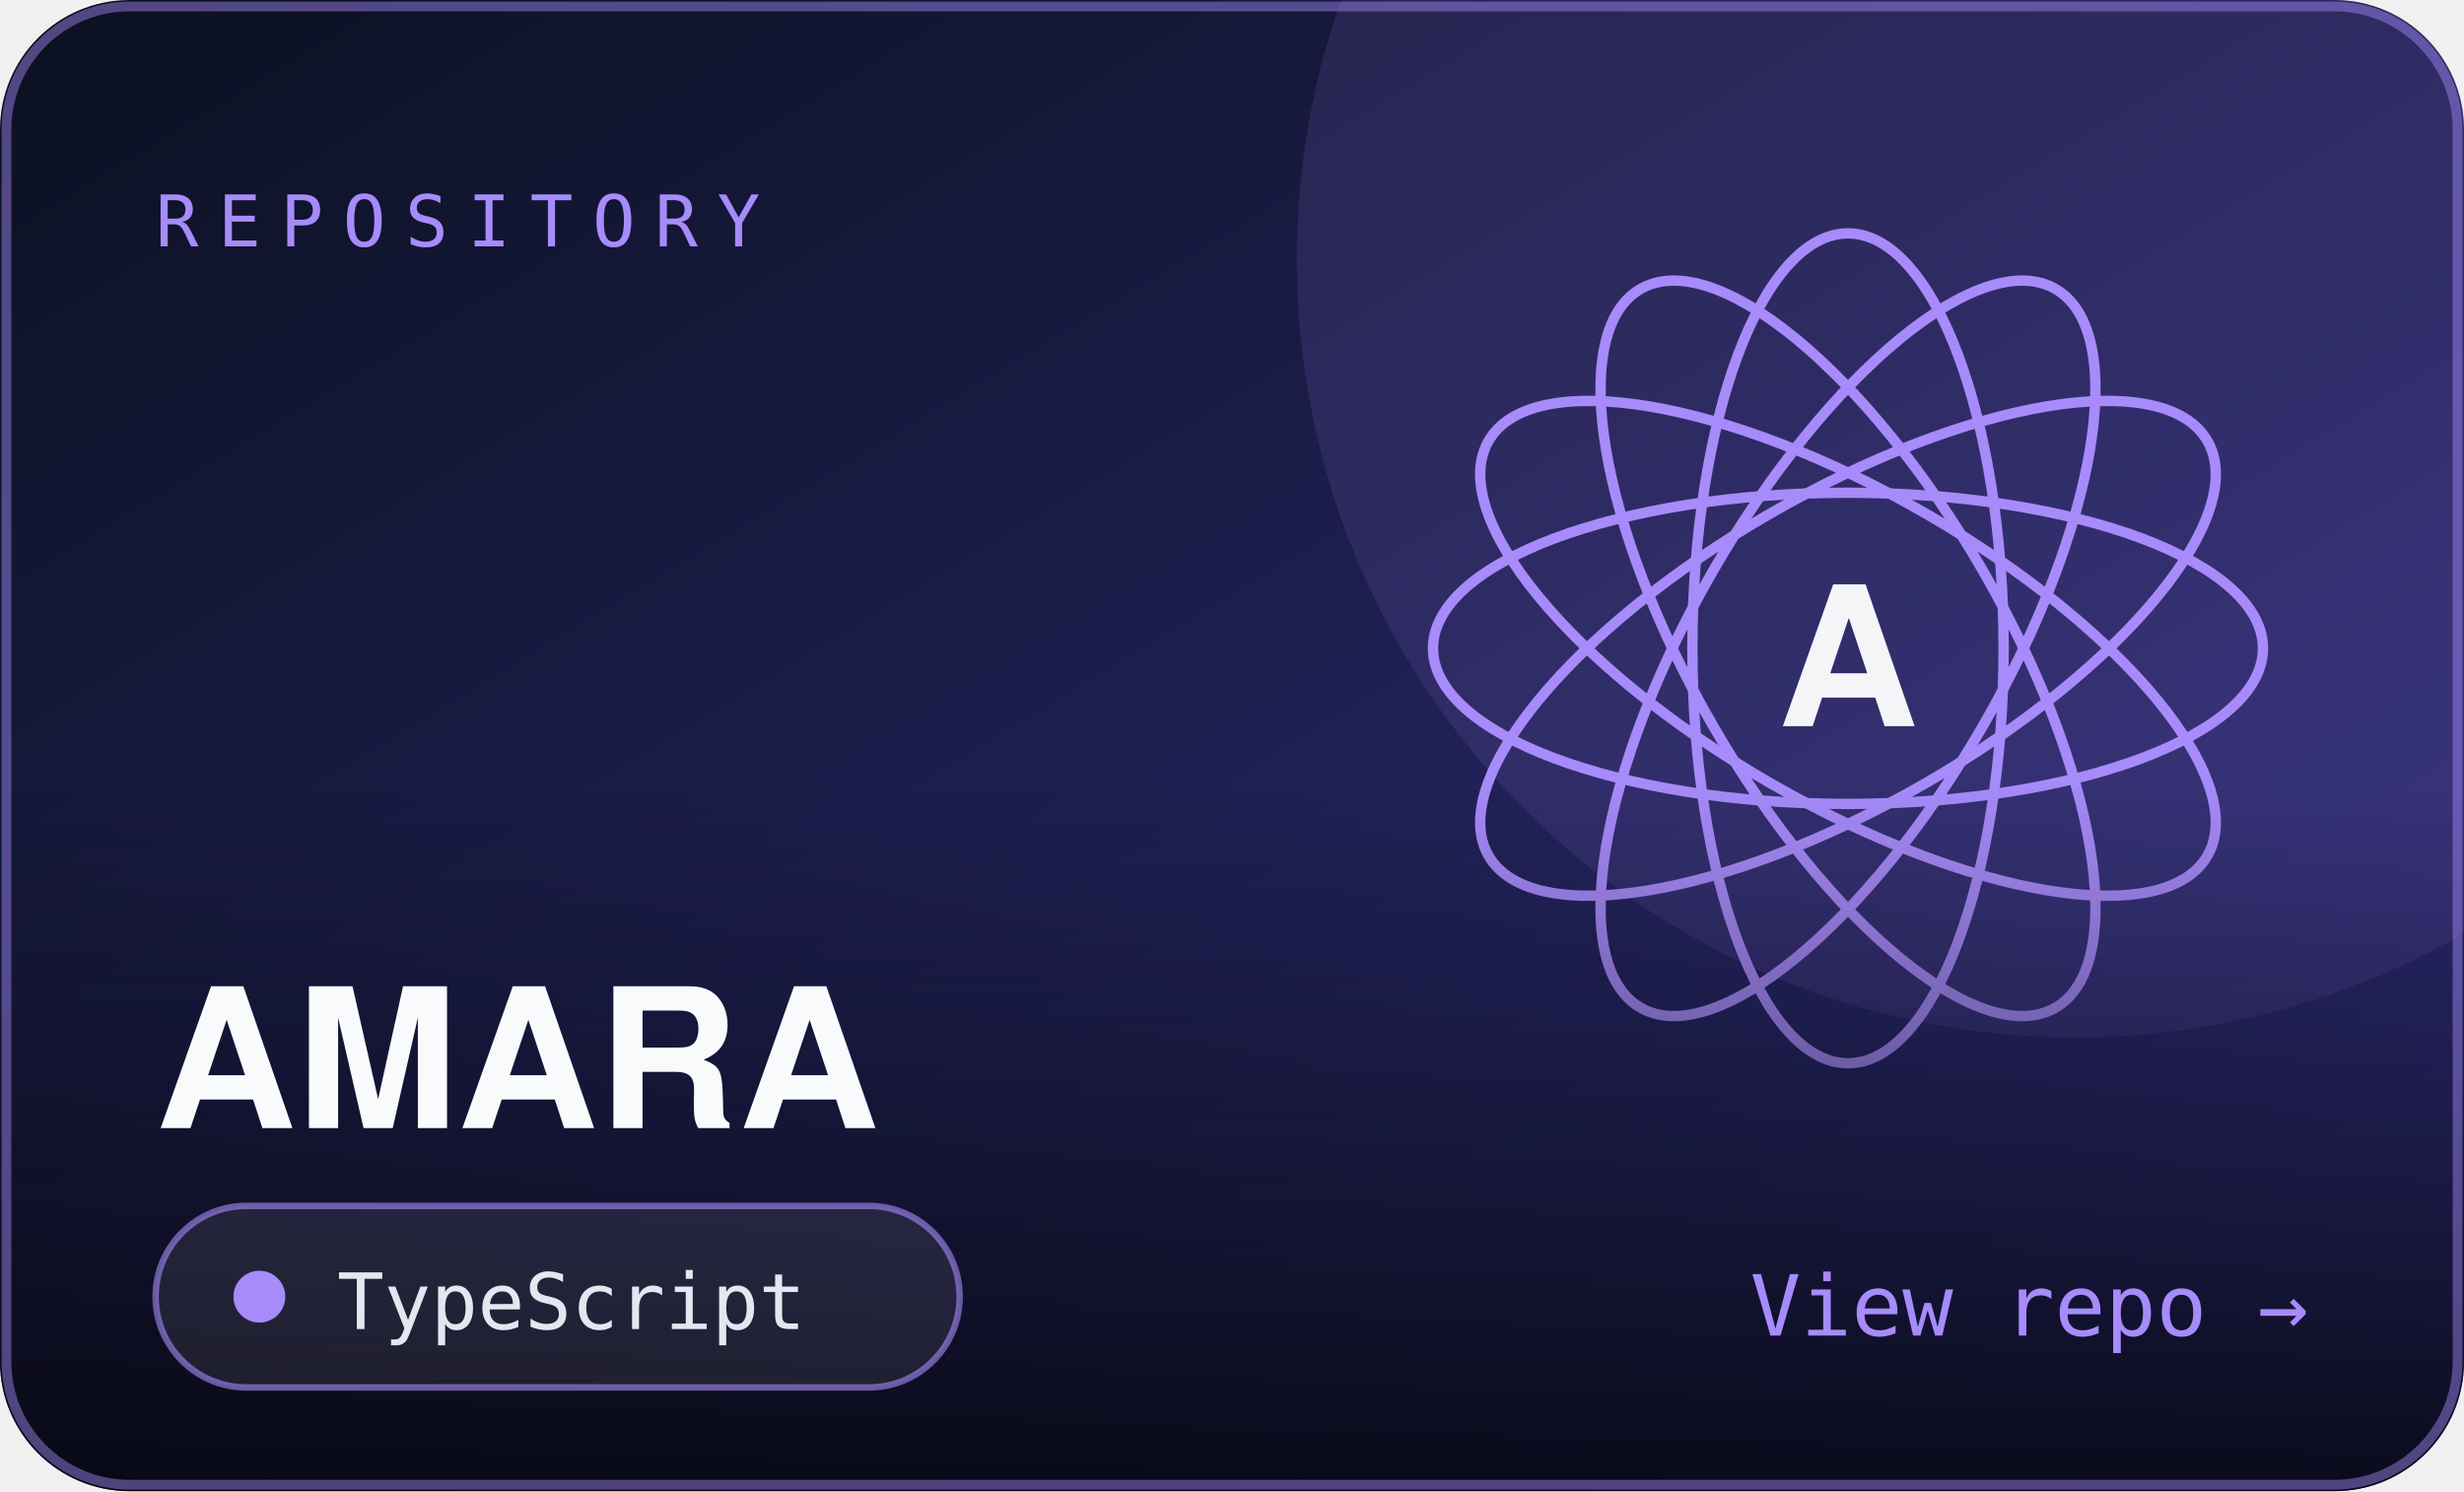
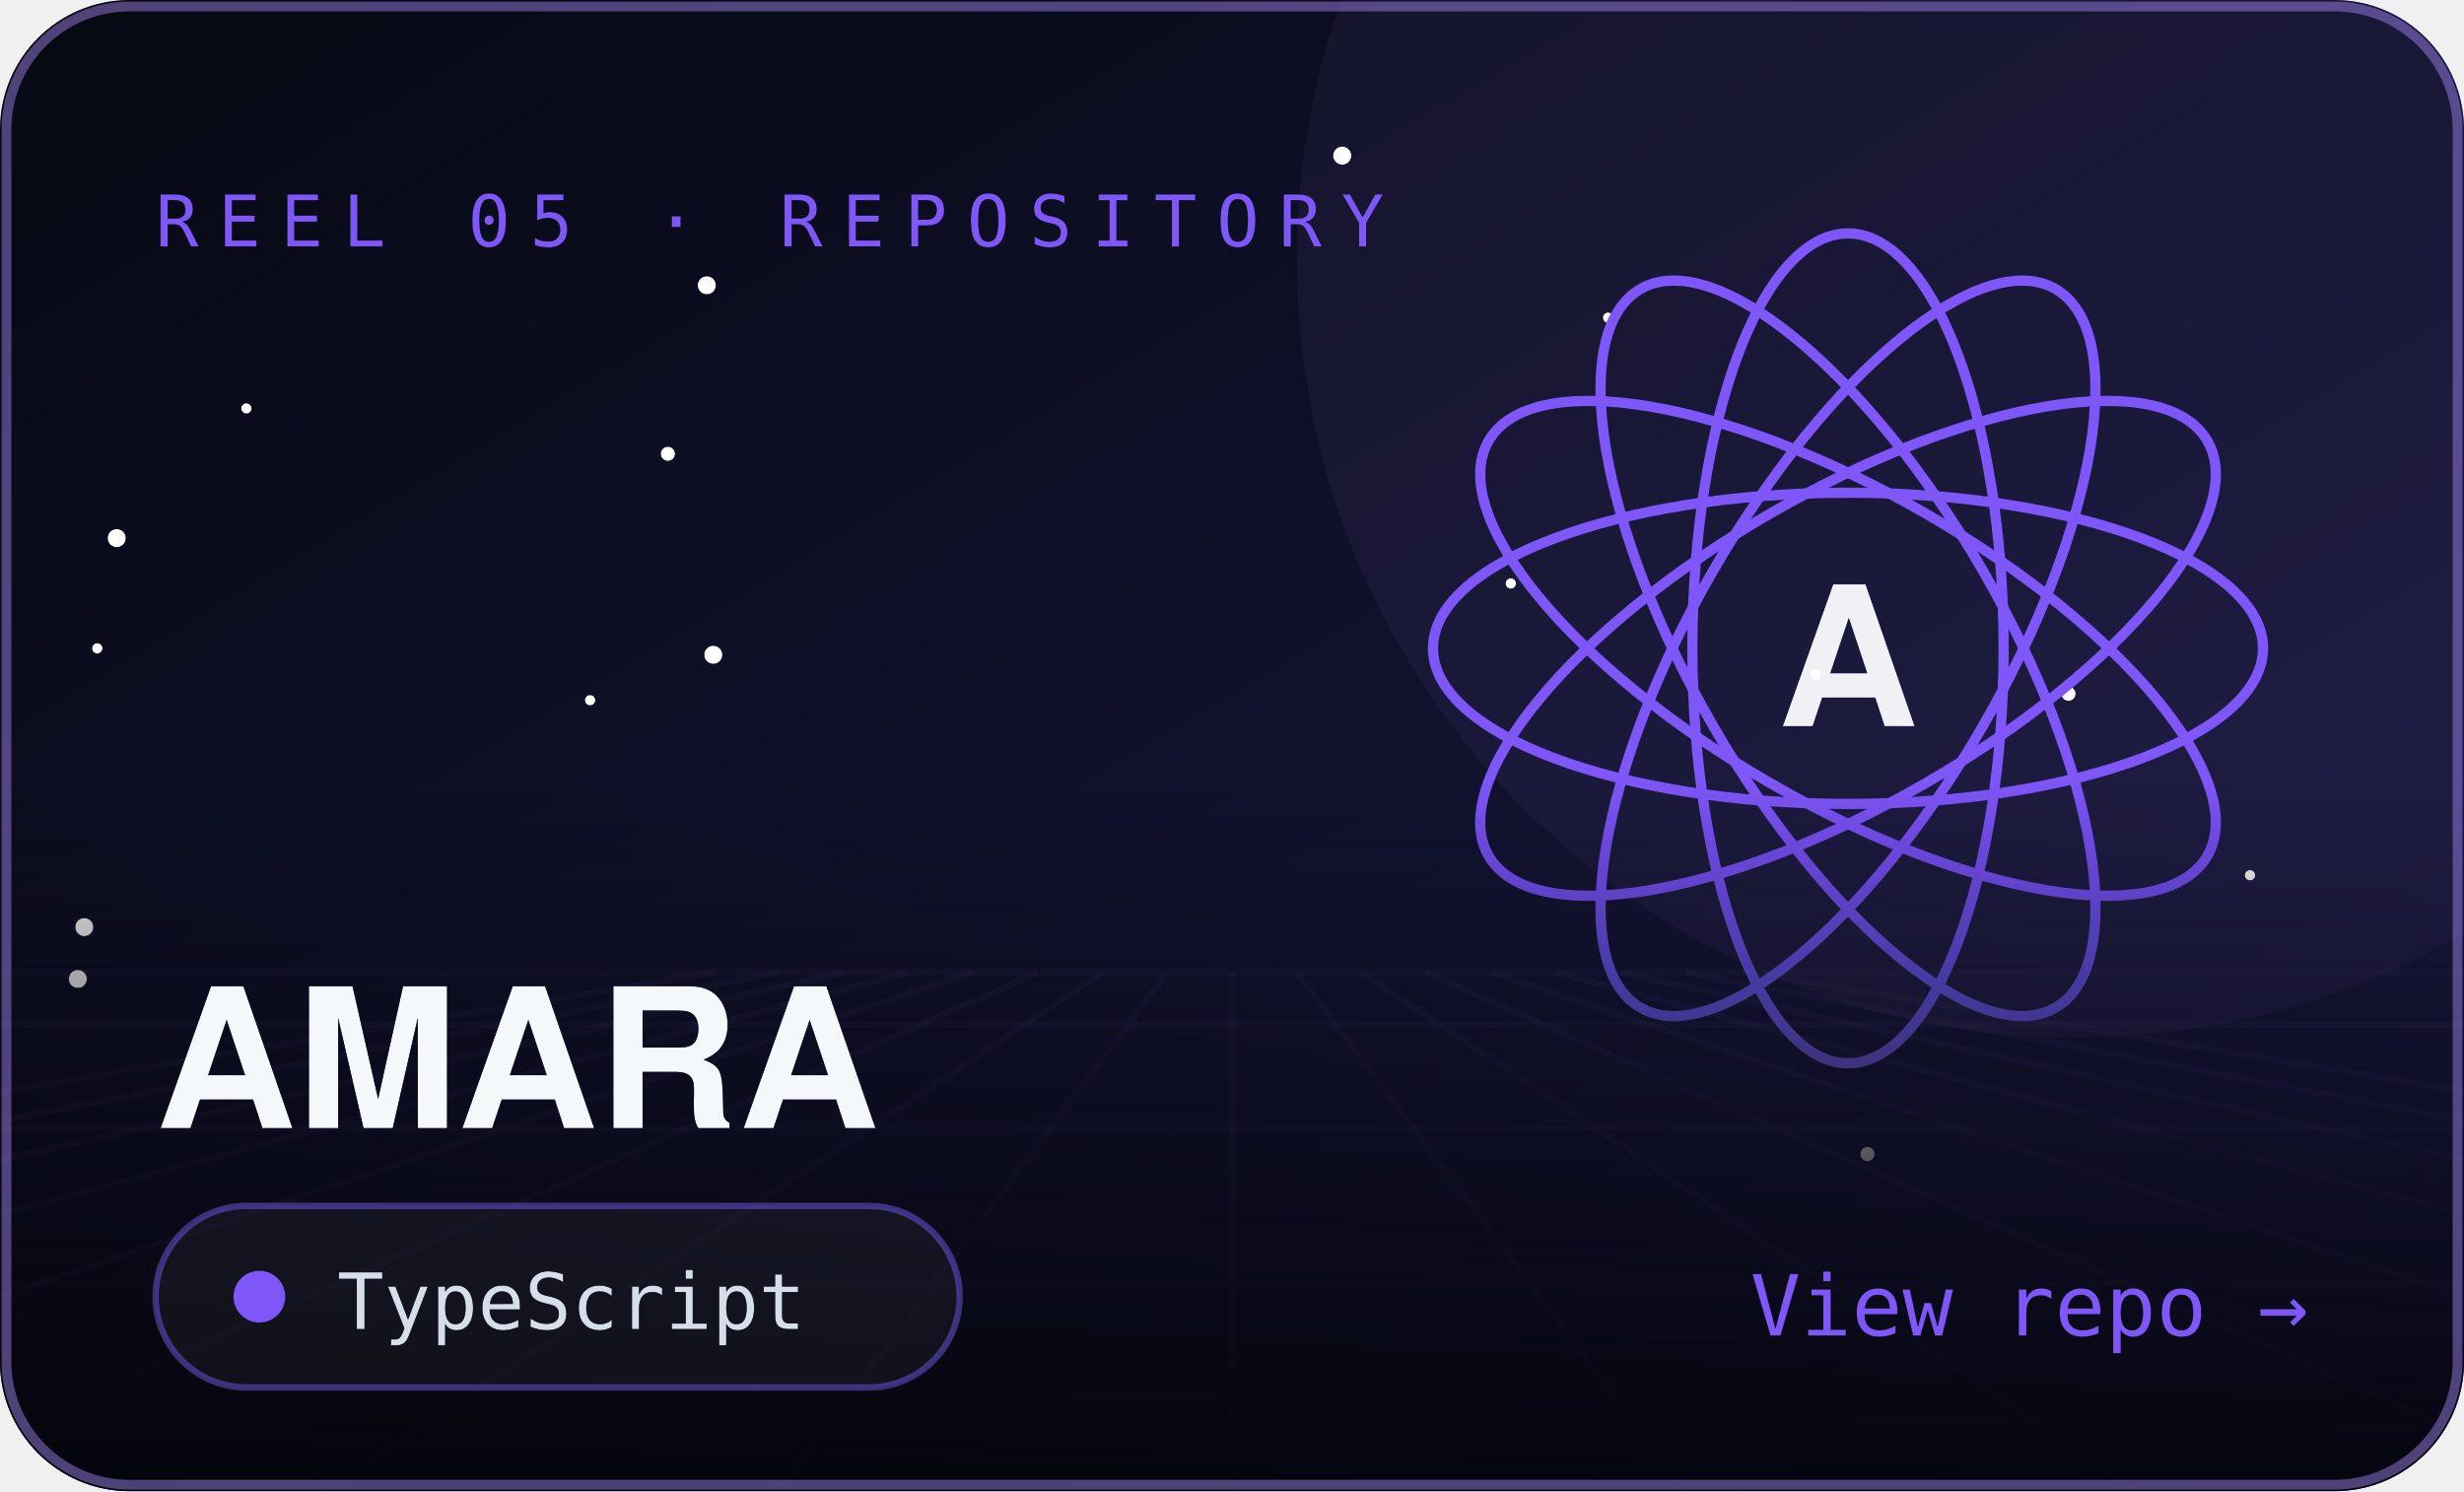
<svg xmlns="http://www.w3.org/2000/svg" width="380" height="230" viewBox="0 0 380 230">
  <defs>
    <linearGradient id="bg" x1="0" y1="0" x2="1" y2="1">
      <stop offset="0" stop-color="#0b1020" />
      <stop offset="1" stop-color="#312e81" />
    </linearGradient>
    <radialGradient id="shade" cx="0.3" cy="0.3" r="0.8">
      <stop offset="0" stop-color="#fff" stop-opacity="0.35" />
      <stop offset="1" stop-color="#000" stop-opacity="0.55" />
    </radialGradient>
    <linearGradient id="sh" x1="0" x2="1">
      <stop offset="0" stop-color="#fff" stop-opacity="0" />
      <stop offset="0.5" stop-color="#fff" stop-opacity="0.12" />
      <stop offset="1" stop-color="#fff" stop-opacity="0" />
    </linearGradient>
    <linearGradient id="scrim" x1="0" x2="0" y1="0" y2="1">
      <stop offset="0" stop-color="#05060d" stop-opacity="0" />
      <stop offset="1" stop-color="#05060d" stop-opacity="0.88" />
    </linearGradient>
    <clipPath id="c">
      <rect width="380" height="230" rx="20" />
    </clipPath>
  </defs>
  <g clip-path="url(#c)">
    <rect width="380" height="230" fill="url(#bg)" />
    <circle cx="320" cy="40" r="120" fill="#a78bfa" opacity="0.12">
      <animate attributeName="r" values="100;140;100" dur="7s" repeatCount="indefinite" />
    </circle>
-     <g transform="translate(285 100)" fill="none" stroke="#a78bfa" stroke-width="1.6">
-       <ellipse rx="64" ry="24" transform="rotate(0)">
-         <animate attributeName="ry" values="24;8;24" dur="6s" begin="-0s" repeatCount="indefinite" />
-       </ellipse>
-       <ellipse rx="64" ry="24" transform="rotate(30)">
-         <animate attributeName="ry" values="24;8;24" dur="7s" begin="-1s" repeatCount="indefinite" />
-       </ellipse>
-       <ellipse rx="64" ry="24" transform="rotate(60)">
-         <animate attributeName="ry" values="24;8;24" dur="8s" begin="-2s" repeatCount="indefinite" />
-       </ellipse>
-       <ellipse rx="64" ry="24" transform="rotate(90)">
-         <animate attributeName="ry" values="24;8;24" dur="9s" begin="-3s" repeatCount="indefinite" />
-       </ellipse>
-       <ellipse rx="64" ry="24" transform="rotate(120)">
-         <animate attributeName="ry" values="24;8;24" dur="10s" begin="-4s" repeatCount="indefinite" />
-       </ellipse>
-       <ellipse rx="64" ry="24" transform="rotate(150)">
-         <animate attributeName="ry" values="24;8;24" dur="11s" begin="-5s" repeatCount="indefinite" />
-       </ellipse>
+     <line x1="110" y1="150" x2="-370" y2="230" stroke="#a78bfa" stroke-opacity="0.10" />
+     <line x1="120" y1="150" x2="-300" y2="230" stroke="#a78bfa" stroke-opacity="0.10" />
+     <line x1="130" y1="150" x2="-230" y2="230" stroke="#a78bfa" stroke-opacity="0.10" />
+     <line x1="140" y1="150" x2="-160" y2="230" stroke="#a78bfa" stroke-opacity="0.10" />
+     <line x1="150" y1="150" x2="-90" y2="230" stroke="#a78bfa" stroke-opacity="0.10" />
+     <line x1="160" y1="150" x2="-20" y2="230" stroke="#a78bfa" stroke-opacity="0.10" />
+     <line x1="170" y1="150" x2="50" y2="230" stroke="#a78bfa" stroke-opacity="0.10" />
+     <line x1="180" y1="150" x2="120" y2="230" stroke="#a78bfa" stroke-opacity="0.10" />
+     <line x1="190" y1="150" x2="190" y2="230" stroke="#a78bfa" stroke-opacity="0.10" />
+     <line x1="200" y1="150" x2="260" y2="230" stroke="#a78bfa" stroke-opacity="0.10" />
+     <line x1="210" y1="150" x2="330" y2="230" stroke="#a78bfa" stroke-opacity="0.10" />
+     <line x1="220" y1="150" x2="400" y2="230" stroke="#a78bfa" stroke-opacity="0.10" />
+     <line x1="230" y1="150" x2="470" y2="230" stroke="#a78bfa" stroke-opacity="0.10" />
+     <line x1="240" y1="150" x2="540" y2="230" stroke="#a78bfa" stroke-opacity="0.10" />
+     <line x1="250" y1="150" x2="610" y2="230" stroke="#a78bfa" stroke-opacity="0.10" />
+     <line x1="260" y1="150" x2="680" y2="230" stroke="#a78bfa" stroke-opacity="0.10" />
+     <line x1="270" y1="150" x2="750" y2="230" stroke="#a78bfa" stroke-opacity="0.10" />
+     <line x1="0" y1="150" x2="380" y2="150" stroke="#a78bfa" stroke-opacity="0.08" />
+     <line x1="0" y1="158" x2="380" y2="158" stroke="#a78bfa" stroke-opacity="0.08" />
+     <line x1="0" y1="174" x2="380" y2="174" stroke="#a78bfa" stroke-opacity="0.08" />
+     <line x1="0" y1="198" x2="380" y2="198" stroke="#a78bfa" stroke-opacity="0.08" />
+     <line x1="0" y1="230" x2="380" y2="230" stroke="#a78bfa" stroke-opacity="0.08" />
+     <circle cx="38" cy="63" r="0.8" fill="#fff">
+       <animate attributeName="cy" values="63;23" dur="5.7s" begin="-0.2s" repeatCount="indefinite" />
+       <animate attributeName="opacity" values="0;.8;0" dur="5.7s" begin="-3.9s" repeatCount="indefinite" />
+     </circle>
+     <circle cx="288" cy="178" r="1.1" fill="#fff">
+       <animate attributeName="cy" values="178;138" dur="6.7s" begin="-1.2s" repeatCount="indefinite" />
+       <animate attributeName="opacity" values="0;.8;0" dur="6.7s" begin="-0.1s" repeatCount="indefinite" />
+     </circle>
+     <circle cx="12" cy="151" r="1.4" fill="#fff">
+       <animate attributeName="cy" values="151;111" dur="8.6s" begin="-5.2s" repeatCount="indefinite" />
+       <animate attributeName="opacity" values="0;.8;0" dur="8.6s" begin="-7.3s" repeatCount="indefinite" />
+     </circle>
+     <circle cx="347" cy="135" r="0.8" fill="#fff">
+       <animate attributeName="cy" values="135;95" dur="6.6s" begin="-3.2s" repeatCount="indefinite" />
+       <animate attributeName="opacity" values="0;.8;0" dur="6.6s" begin="-1.6s" repeatCount="indefinite" />
+     </circle>
+     <circle cx="18" cy="83" r="1.4" fill="#fff">
+       <animate attributeName="cy" values="83;43" dur="4.9s" begin="-1.2s" repeatCount="indefinite" />
+       <animate attributeName="opacity" values="0;.8;0" dur="4.9s" begin="-4.3s" repeatCount="indefinite" />
+     </circle>
+     <circle cx="15" cy="100" r="0.8" fill="#fff">
+       <animate attributeName="cy" values="100;60" dur="6.7s" begin="-0.5s" repeatCount="indefinite" />
+       <animate attributeName="opacity" values="0;.8;0" dur="6.7s" begin="-1.8s" repeatCount="indefinite" />
+     </circle>
+     <circle cx="319" cy="107" r="1.1" fill="#fff">
+       <animate attributeName="cy" values="107;67" dur="6.8s" begin="-0.2s" repeatCount="indefinite" />
+       <animate attributeName="opacity" values="0;.8;0" dur="6.8s" begin="-1.8s" repeatCount="indefinite" />
+     </circle>
+     <circle cx="248" cy="49" r="0.8" fill="#fff">
+       <animate attributeName="cy" values="49;9" dur="5.4s" begin="-0.3s" repeatCount="indefinite" />
+       <animate attributeName="opacity" values="0;.8;0" dur="5.4s" begin="-0.3s" repeatCount="indefinite" />
+     </circle>
+     <circle cx="207" cy="24" r="1.4" fill="#fff">
+       <animate attributeName="cy" values="24;-16" dur="5.2s" begin="-2.8s" repeatCount="indefinite" />
+       <animate attributeName="opacity" values="0;.8;0" dur="5.2s" begin="-4.8s" repeatCount="indefinite" />
+     </circle>
+     <circle cx="13" cy="143" r="1.4" fill="#fff">
+       <animate attributeName="cy" values="143;103" dur="4.9s" begin="-2.3s" repeatCount="indefinite" />
+       <animate attributeName="opacity" values="0;.8;0" dur="4.9s" begin="-0.1s" repeatCount="indefinite" />
+     </circle>
+     <circle cx="91" cy="108" r="0.8" fill="#fff">
+       <animate attributeName="cy" values="108;68" dur="6.1s" begin="-1.4s" repeatCount="indefinite" />
+       <animate attributeName="opacity" values="0;.8;0" dur="6.1s" begin="-5.2s" repeatCount="indefinite" />
+     </circle>
+     <circle cx="280" cy="104" r="0.8" fill="#fff">
+       <animate attributeName="cy" values="104;64" dur="5.2s" begin="-4.4s" repeatCount="indefinite" />
+       <animate attributeName="opacity" values="0;.8;0" dur="5.2s" begin="-2.2s" repeatCount="indefinite" />
+     </circle>
+     <circle cx="233" cy="90" r="0.8" fill="#fff">
+       <animate attributeName="cy" values="90;50" dur="5.2s" begin="-0.3s" repeatCount="indefinite" />
+       <animate attributeName="opacity" values="0;.8;0" dur="5.2s" begin="-5.0s" repeatCount="indefinite" />
+     </circle>
+     <circle cx="103" cy="70" r="1.1" fill="#fff">
+       <animate attributeName="cy" values="70;30" dur="6.6s" begin="-1.6s" repeatCount="indefinite" />
+       <animate attributeName="opacity" values="0;.8;0" dur="6.6s" begin="-0.0s" repeatCount="indefinite" />
+     </circle>
+     <circle cx="110" cy="101" r="1.4" fill="#fff">
+       <animate attributeName="cy" values="101;61" dur="6.3s" begin="-6.1s" repeatCount="indefinite" />
+       <animate attributeName="opacity" values="0;.8;0" dur="6.3s" begin="-5.1s" repeatCount="indefinite" />
+     </circle>
+     <circle cx="109" cy="44" r="1.4" fill="#fff">
+       <animate attributeName="cy" values="44;4" dur="7.8s" begin="-7.1s" repeatCount="indefinite" />
+       <animate attributeName="opacity" values="0;.8;0" dur="7.8s" begin="-0.6s" repeatCount="indefinite" />
+     </circle>
+     <g filter="url(#pg)">
+       <g transform="translate(285 100)" fill="none" stroke="#a78bfa" stroke-width="1.6">
+         <ellipse rx="64" ry="24" transform="rotate(0)">
+           <animate attributeName="ry" values="24;8;24" dur="6s" begin="-0s" repeatCount="indefinite" />
+         </ellipse>
+         <ellipse rx="64" ry="24" transform="rotate(30)">
+           <animate attributeName="ry" values="24;8;24" dur="7s" begin="-1s" repeatCount="indefinite" />
+         </ellipse>
+         <ellipse rx="64" ry="24" transform="rotate(60)">
+           <animate attributeName="ry" values="24;8;24" dur="8s" begin="-2s" repeatCount="indefinite" />
+         </ellipse>
+         <ellipse rx="64" ry="24" transform="rotate(90)">
+           <animate attributeName="ry" values="24;8;24" dur="9s" begin="-3s" repeatCount="indefinite" />
+         </ellipse>
+         <ellipse rx="64" ry="24" transform="rotate(120)">
+           <animate attributeName="ry" values="24;8;24" dur="10s" begin="-4s" repeatCount="indefinite" />
+         </ellipse>
+         <ellipse rx="64" ry="24" transform="rotate(150)">
+           <animate attributeName="ry" values="24;8;24" dur="11s" begin="-5s" repeatCount="indefinite" />
+         </ellipse>
+       </g>
+       <text x="285" y="112" text-anchor="middle" font-family="'Segoe UI',system-ui,-apple-system,Helvetica,Arial,sans-serif" font-size="30" font-weight="800" fill="#fff" letter-spacing="6" opacity="0.95">A<animate attributeName="opacity" values="0.6;1;0.6" dur="3s" repeatCount="indefinite" />
+       </text>
    </g>
-     <text x="285" y="112" text-anchor="middle" font-family="'Segoe UI',system-ui,-apple-system,Helvetica,Arial,sans-serif" font-size="30" font-weight="800" fill="#fff" letter-spacing="6" opacity="0.95">A<animate attributeName="opacity" values="0.6;1;0.6" dur="3s" repeatCount="indefinite" />
-     </text>
+     <rect width="380" height="230" fill="url(#vg)" />
    <rect y="120" width="380" height="110" fill="url(#scrim)" />
-     <text x="24" y="38" font-family="ui-monospace,'SFMono-Regular',Menlo,Consolas,monospace" font-size="11" letter-spacing="3" fill="#a78bfa">REPOSITORY</text>
+     <text x="24" y="38" font-family="ui-monospace,'SFMono-Regular',Menlo,Consolas,monospace" font-size="11" letter-spacing="3" fill="#a78bfa">REEL 05 · REPOSITORY</text>
    <text x="24" y="174" font-family="'Segoe UI',system-ui,-apple-system,Helvetica,Arial,sans-serif" font-size="30" font-weight="800" fill="#f8fafc">AMARA</text>
    <g transform="translate(24 186)">
      <rect width="124" height="28" rx="14" fill="#ffffff" fill-opacity="0.08" stroke="#a78bfa" stroke-opacity="0.6" />
      <circle cx="16" cy="14" r="4" fill="#a78bfa" />
      <text x="28" y="19" font-family="ui-monospace,'SFMono-Regular',Menlo,Consolas,monospace" font-size="12" fill="#e2e8f0">TypeScript</text>
    </g>
    <text x="356" y="206" text-anchor="end" font-family="ui-monospace,'SFMono-Regular',Menlo,Consolas,monospace" font-size="13" fill="#a78bfa">View repo →</text>
    <rect x="-200" y="0" width="140" height="230" fill="url(#sh)" transform="skewX(-20)">
-       <animate attributeName="x" values="-200;520" dur="5s" begin="3s" repeatCount="indefinite" />
+       <animate attributeName="x" values="-200;520" dur="5s" begin="0s" repeatCount="indefinite" />
    </rect>
+     <rect width="380" height="230" filter="url(#grain)" opacity="0.45" style="mix-blend-mode:overlay" />
  </g>
  <rect x="1" y="1" width="378" height="228" rx="19" fill="none" stroke="#a78bfa" stroke-opacity="0.45" stroke-width="1.5" />
</svg>
